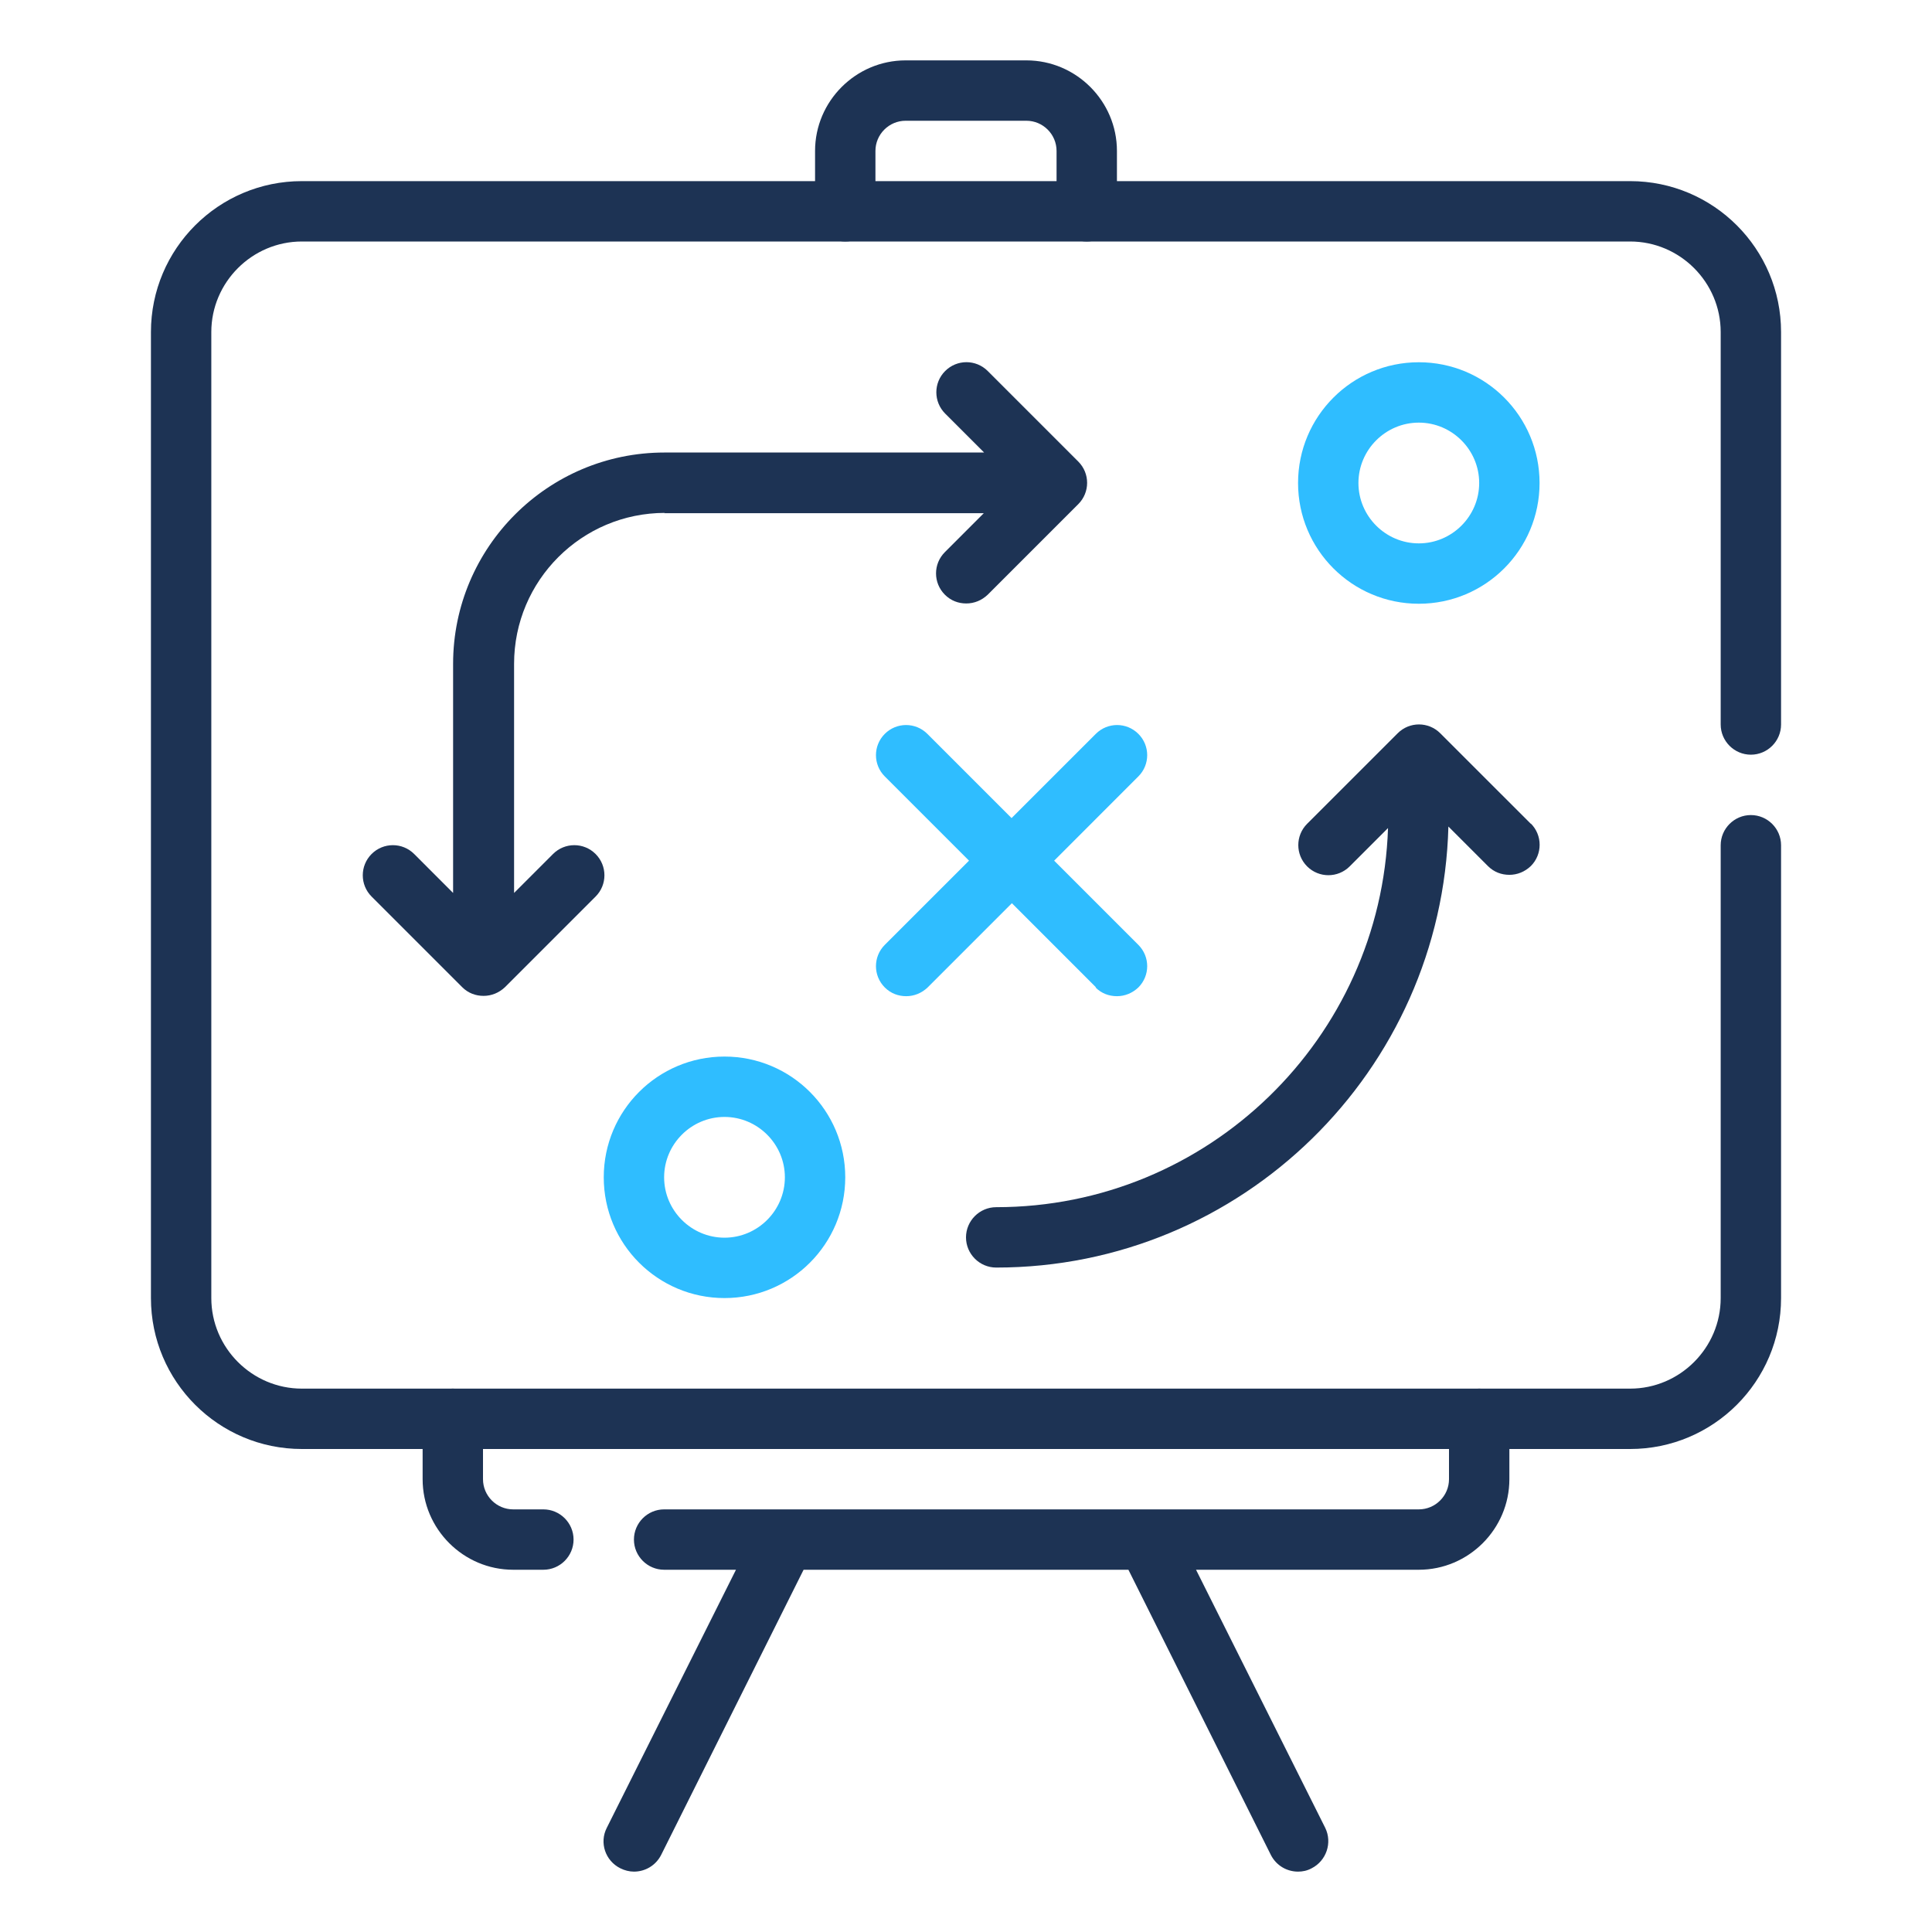
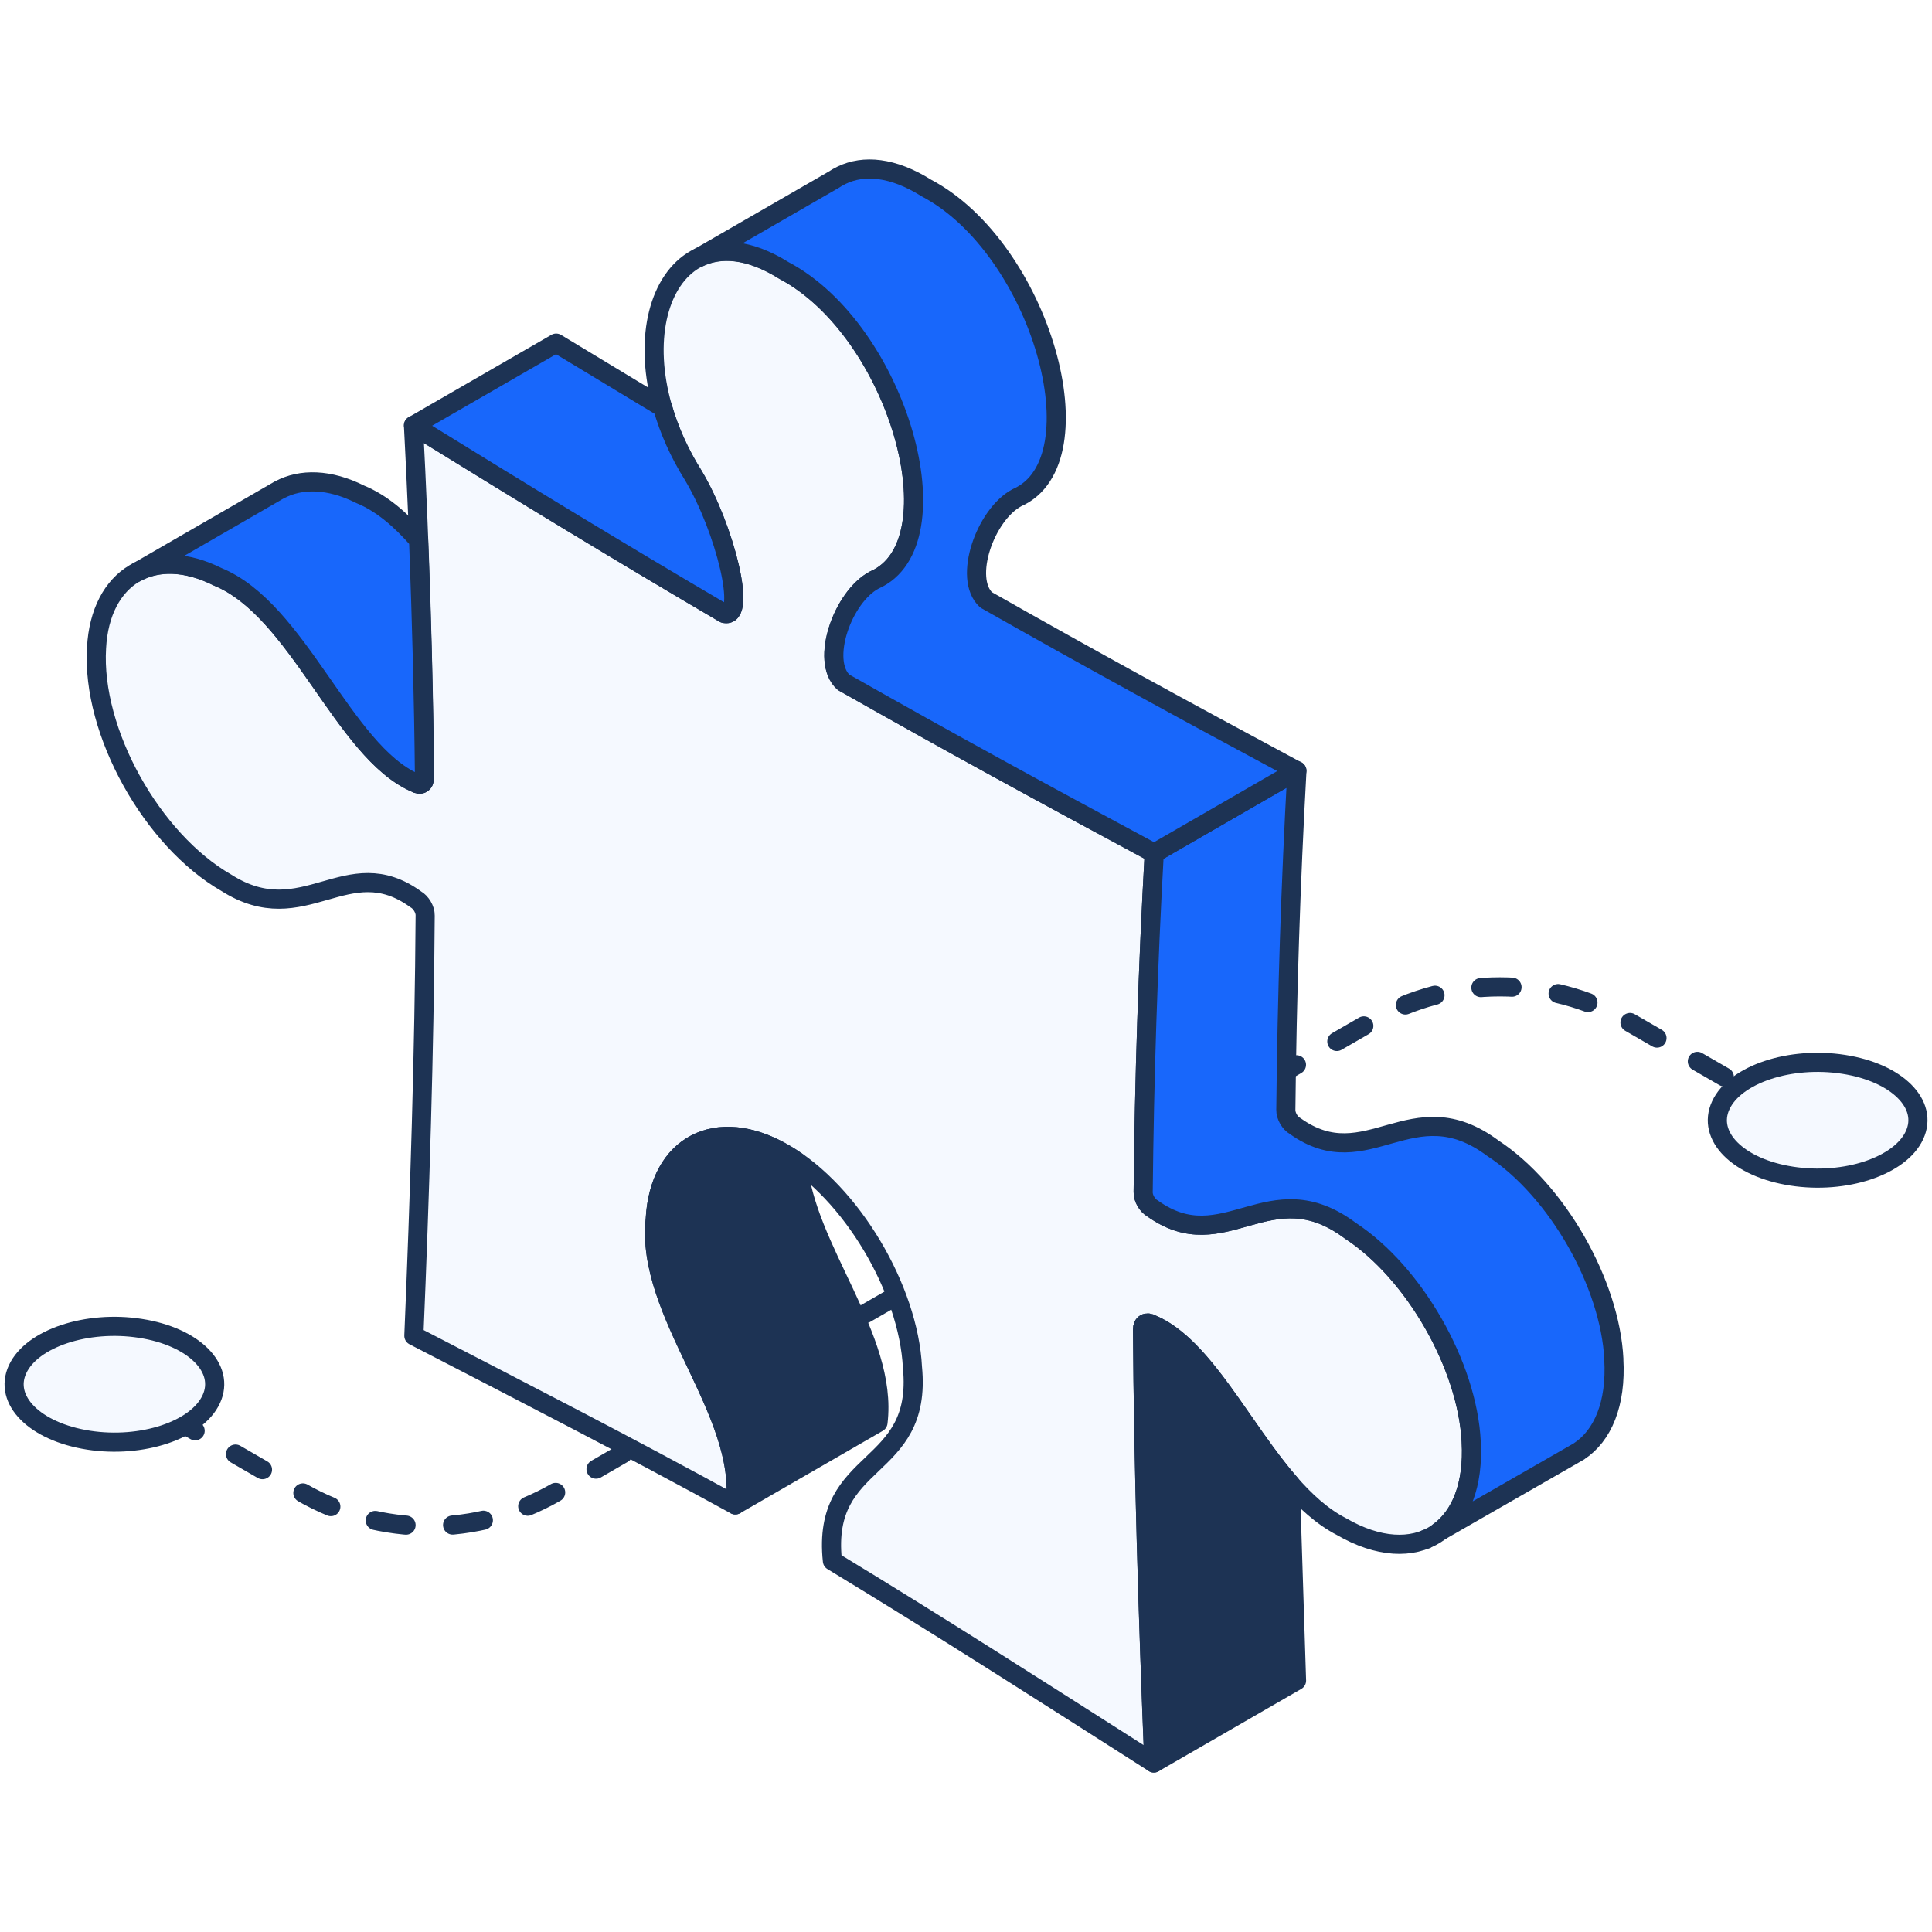
<svg xmlns="http://www.w3.org/2000/svg" width="80" height="80" viewBox="0 0 80 80" fill="none">
-   <path d="M35 10C35.688 10 36.25 9.438 36.25 8.75V6.25C36.25 5.562 36.812 5 37.5 5H42.5C43.188 5 43.75 5.562 43.75 6.25V8.75C43.75 9.438 44.312 10 45 10C45.688 10 46.25 9.438 46.25 8.75V6.25C46.25 4.188 44.562 2.5 42.5 2.5H37.5C35.438 2.5 33.75 4.188 33.75 6.25V8.75C33.75 9.438 34.312 10 35 10Z" fill="#1D3354" />
-   <path d="M22.5 62.5H21.25C20.562 62.5 20 61.938 20 61.25V58.75C20 58.062 19.438 57.5 18.75 57.5C18.062 57.5 17.5 58.062 17.5 58.75V61.25C17.5 63.312 19.188 65 21.25 65H22.5C23.188 65 23.75 64.438 23.75 63.75C23.75 63.062 23.188 62.5 22.5 62.5Z" fill="#1D3354" />
-   <path d="M61.25 57.5C60.562 57.5 60 58.062 60 58.75V61.25C60 61.938 59.437 62.5 58.75 62.5H27.5C26.812 62.5 26.25 63.062 26.25 63.75C26.25 64.438 26.812 65 27.5 65H30.475L25.125 75.688C24.812 76.3 25.062 77.05 25.687 77.362C25.862 77.45 26.062 77.5 26.25 77.5C26.712 77.5 27.15 77.25 27.375 76.812L33.275 65H46.725L52.625 76.812C52.85 77.25 53.287 77.5 53.75 77.5C53.937 77.5 54.125 77.463 54.312 77.362C54.925 77.05 55.175 76.3 54.875 75.688L49.525 65H58.75C60.812 65 62.5 63.312 62.5 61.25V58.75C62.5 58.062 61.937 57.5 61.25 57.5Z" fill="#1D3354" />
-   <path d="M67.5 60H12.5C9.05 60 6.25 57.2 6.25 53.75V13.75C6.25 10.3 9.05 7.5 12.5 7.5H67.5C70.95 7.5 73.75 10.3 73.75 13.75V30C73.75 30.688 73.188 31.25 72.5 31.25C71.812 31.25 71.25 30.688 71.25 30V13.75C71.25 11.688 69.562 10 67.5 10H12.5C10.438 10 8.75 11.688 8.75 13.75V53.75C8.75 55.812 10.438 57.5 12.5 57.5H67.5C69.562 57.5 71.25 55.812 71.25 53.75V35C71.25 34.312 71.812 33.75 72.5 33.75C73.188 33.75 73.75 34.312 73.75 35V53.75C73.75 57.2 70.95 60 67.5 60Z" fill="#1D3354" />
-   <path d="M58.75 25C55.987 25 53.75 22.762 53.75 20C53.75 17.238 55.987 15 58.75 15C61.513 15 63.75 17.238 63.75 20C63.75 22.762 61.513 25 58.75 25ZM58.75 17.5C57.375 17.5 56.25 18.625 56.25 20C56.25 21.375 57.375 22.5 58.75 22.5C60.125 22.5 61.25 21.375 61.25 20C61.25 18.625 60.125 17.5 58.75 17.5Z" fill="#2FBDFF" />
-   <path d="M30 53.75C27.238 53.75 25 51.513 25 48.75C25 45.987 27.238 43.75 30 43.75C32.763 43.75 35 45.987 35 48.75C35 51.513 32.763 53.75 30 53.75ZM30 46.25C28.625 46.25 27.5 47.375 27.5 48.75C27.5 50.125 28.625 51.25 30 51.25C31.375 51.25 32.5 50.125 32.5 48.75C32.5 47.375 31.375 46.25 30 46.25Z" fill="#2FBDFF" />
-   <path d="M63.388 34.112L59.638 30.363C59.15 29.875 58.362 29.875 57.875 30.363L54.125 34.112C53.638 34.6 53.638 35.388 54.125 35.875C54.612 36.362 55.4 36.362 55.888 35.875L57.475 34.288C57.188 43 50.025 49.987 41.25 49.987C40.562 49.987 40 50.55 40 51.237C40 51.925 40.562 52.487 41.25 52.487C51.425 52.487 59.712 44.337 59.975 34.225L61.612 35.862C61.862 36.112 62.175 36.225 62.5 36.225C62.825 36.225 63.138 36.1 63.388 35.862C63.875 35.375 63.875 34.587 63.388 34.1V34.112Z" fill="#1D3354" />
-   <path d="M27.5 21.25H40.737L39.125 22.863C38.637 23.35 38.637 24.137 39.125 24.625C39.375 24.875 39.687 24.988 40.012 24.988C40.337 24.988 40.65 24.863 40.9 24.625L44.65 20.875C45.137 20.387 45.137 19.6 44.65 19.113L40.9 15.363C40.412 14.875 39.625 14.875 39.137 15.363C38.65 15.85 38.65 16.637 39.137 17.125L40.75 18.738H27.512C22.687 18.738 18.762 22.663 18.762 27.488V36.975L17.15 35.362C16.662 34.875 15.875 34.875 15.387 35.362C14.9 35.85 14.9 36.638 15.387 37.125L19.137 40.875C19.387 41.125 19.7 41.237 20.025 41.237C20.35 41.237 20.662 41.112 20.912 40.875L24.662 37.125C25.15 36.638 25.15 35.85 24.662 35.362C24.175 34.875 23.387 34.875 22.9 35.362L21.287 36.975V27.488C21.287 24.038 24.087 21.238 27.537 21.238L27.5 21.25Z" fill="#1D3354" />
-   <path d="M45.362 40.888C45.612 41.138 45.925 41.25 46.25 41.25C46.575 41.25 46.887 41.125 47.137 40.888C47.625 40.4 47.625 39.613 47.137 39.125L43.65 35.638L47.137 32.15C47.625 31.663 47.625 30.875 47.137 30.388C46.65 29.9 45.862 29.9 45.375 30.388L41.887 33.875L38.4 30.388C37.912 29.9 37.125 29.9 36.637 30.388C36.15 30.875 36.15 31.663 36.637 32.15L40.125 35.638L36.637 39.125C36.15 39.613 36.15 40.4 36.637 40.888C36.887 41.138 37.2 41.25 37.525 41.25C37.85 41.25 38.162 41.125 38.412 40.888L41.9 37.4L45.387 40.888H45.362Z" fill="#2FBDFF" />
+   <path d="M4.736 57.319L5.287 57.636" stroke="#1D3354" stroke-width="0.792" stroke-linecap="round" stroke-linejoin="round" />
+   <path d="M6.963 58.601L12.472 61.78C15.743 63.667 19.77 63.667 23.041 61.78L56.821 42.279C60.092 40.392 64.119 40.392 67.39 42.279L72.301 45.113" stroke="#1D3354" stroke-width="0.792" stroke-linecap="round" stroke-linejoin="round" stroke-dasharray="1.29 1.93" />
+   <path d="M73.129 45.598L73.68 45.914" stroke="#1D3354" stroke-width="0.792" stroke-linecap="round" stroke-linejoin="round" />
+   <path d="M8.747 57.94C8.155 59.219 5.875 59.979 3.662 59.634C1.449 59.288 0.132 57.978 0.727 56.699C1.319 55.419 3.599 54.66 5.812 55.005C8.028 55.347 9.342 56.66 8.747 57.94Z" fill="#F5F9FF" stroke="#1D3354" stroke-width="0.792" stroke-linecap="round" stroke-linejoin="round" />
+   <path d="M79.275 47.007C78.683 48.286 76.403 49.046 74.19 48.701C71.973 48.359 70.659 47.045 71.255 45.766C71.847 44.486 74.126 43.727 76.34 44.072C78.556 44.414 79.87 45.728 79.275 47.007Z" fill="#F5F9FF" stroke="#1D3354" stroke-width="0.792" stroke-linecap="round" stroke-linejoin="round" />
+   <path d="M32.458 47.754C29.665 46.142 27.294 47.418 27.132 50.477C26.702 54.4 30.919 58.446 30.447 62.315C25.961 59.855 21.918 57.785 17.137 55.312C17.38 49.537 17.57 43.486 17.605 37.907C17.611 37.663 17.434 37.362 17.219 37.242C14.369 35.165 12.59 38.6 9.373 36.555C6.299 34.792 3.785 30.308 3.997 26.829C4.152 23.875 6.346 22.545 9.009 23.878C12.352 25.239 14.214 31.109 17.194 32.411C17.412 32.544 17.586 32.442 17.58 32.186C17.532 27.433 17.38 22.557 17.121 17.615C21.737 20.468 25.641 22.846 29.988 25.398C30.948 25.648 30.026 21.886 28.709 19.686C25.233 14.145 27.731 8.23 32.458 11.194C37.185 13.692 39.683 22.488 36.207 24.014C34.893 24.71 33.962 27.36 34.928 28.247C39.275 30.713 43.179 32.844 47.795 35.324C47.535 39.968 47.383 44.667 47.336 49.366C47.33 49.612 47.507 49.916 47.722 50.037C50.711 52.18 52.557 48.454 55.907 50.955C58.569 52.696 60.764 56.562 60.919 59.694C61.131 63.417 58.617 64.997 55.543 63.211C52.342 61.555 50.531 56.037 47.697 54.837C47.481 54.71 47.304 54.808 47.31 55.055C47.345 60.672 47.538 66.941 47.779 73.001C42.995 69.952 38.955 67.356 34.468 64.633C33.997 60.219 38.214 61.042 37.783 56.623C37.622 53.38 35.25 49.362 32.458 47.751V47.754Z" fill="#F5F9FF" stroke="#1D3354" stroke-width="0.792" stroke-linecap="round" stroke-linejoin="round" />
+   <path d="M14.914 20.468C13.635 19.828 12.467 19.806 11.577 20.281H11.574L11.511 20.316C11.489 20.328 11.463 20.341 11.441 20.357L5.641 23.707C6.533 23.219 7.714 23.235 9.006 23.881C12.35 25.242 14.211 31.112 17.191 32.414C17.409 32.547 17.584 32.445 17.577 32.189C17.546 28.966 17.46 25.682 17.333 22.364C16.599 21.525 15.81 20.835 14.914 20.468Z" fill="#1867FB" stroke="#1D3354" stroke-width="0.792" stroke-linecap="round" stroke-linejoin="round" />
+   <path d="M28.709 19.689C28.117 18.745 27.703 17.796 27.44 16.874L23.029 14.208L17.121 17.618C21.737 20.471 25.641 22.849 29.988 25.401C30.948 25.651 30.026 21.889 28.709 19.689Z" fill="#1867FB" stroke="#1D3354" stroke-width="0.792" stroke-linecap="round" stroke-linejoin="round" />
+   <path d="M32.458 47.754C29.669 46.142 27.294 47.418 27.133 50.477C26.702 54.4 30.919 58.446 30.448 62.315L36.356 58.905C36.786 55.385 33.332 51.715 33.031 48.128C32.841 47.995 32.651 47.868 32.458 47.757V47.754Z" fill="#1D3354" stroke="#1D3354" stroke-width="0.792" stroke-linecap="round" stroke-linejoin="round" />
+   <path d="M47.697 54.837C47.482 54.71 47.304 54.808 47.311 55.055C47.346 60.672 47.535 66.941 47.779 73.001L53.687 69.591L53.428 61.441C51.405 59.133 49.844 55.745 47.697 54.837Z" fill="#1D3354" stroke="#1D3354" stroke-width="0.792" stroke-linecap="round" stroke-linejoin="round" />
+   <path d="M66.827 56.284C66.672 53.153 64.478 49.29 61.815 47.545C58.465 45.044 56.616 48.77 53.63 46.627C53.412 46.507 53.238 46.206 53.244 45.956C53.292 41.257 53.444 36.558 53.703 31.914L47.795 35.324C47.536 39.968 47.384 44.667 47.336 49.366C47.33 49.613 47.507 49.917 47.722 50.037C50.711 52.18 52.557 48.454 55.907 50.955C58.57 52.697 60.764 56.562 60.919 59.694C61.02 61.48 60.492 62.765 59.577 63.43L65.326 60.131C65.342 60.121 65.361 60.112 65.38 60.099H65.383V60.096C66.362 59.456 66.932 58.133 66.824 56.281L66.827 56.284Z" fill="#1867FB" stroke="#1D3354" stroke-width="0.792" stroke-linecap="round" stroke-linejoin="round" />
+   <path d="M53.7 31.917C49.084 29.438 45.18 27.307 40.833 24.84C39.87 23.951 40.798 21.304 42.112 20.607C45.589 19.081 43.091 10.285 38.363 7.787C36.964 6.91 35.764 6.815 34.852 7.255C34.735 7.312 34.621 7.375 34.513 7.448L28.896 10.687C29.815 10.222 31.03 10.307 32.455 11.197C37.182 13.695 39.681 22.491 36.204 24.017C34.89 24.714 33.959 27.364 34.925 28.25C39.272 30.717 43.176 32.847 47.792 35.327L53.7 31.917Z" fill="#1867FB" stroke="#1D3354" stroke-width="0.792" stroke-linecap="round" stroke-linejoin="round" />
+   <path d="M59.042 63.737H59.048C59.048 63.737 59.042 63.737 59.039 63.737H59.042Z" fill="#F5F9FF" stroke="#1D3354" stroke-width="0.792" stroke-linecap="round" stroke-linejoin="round" />
</svg>
